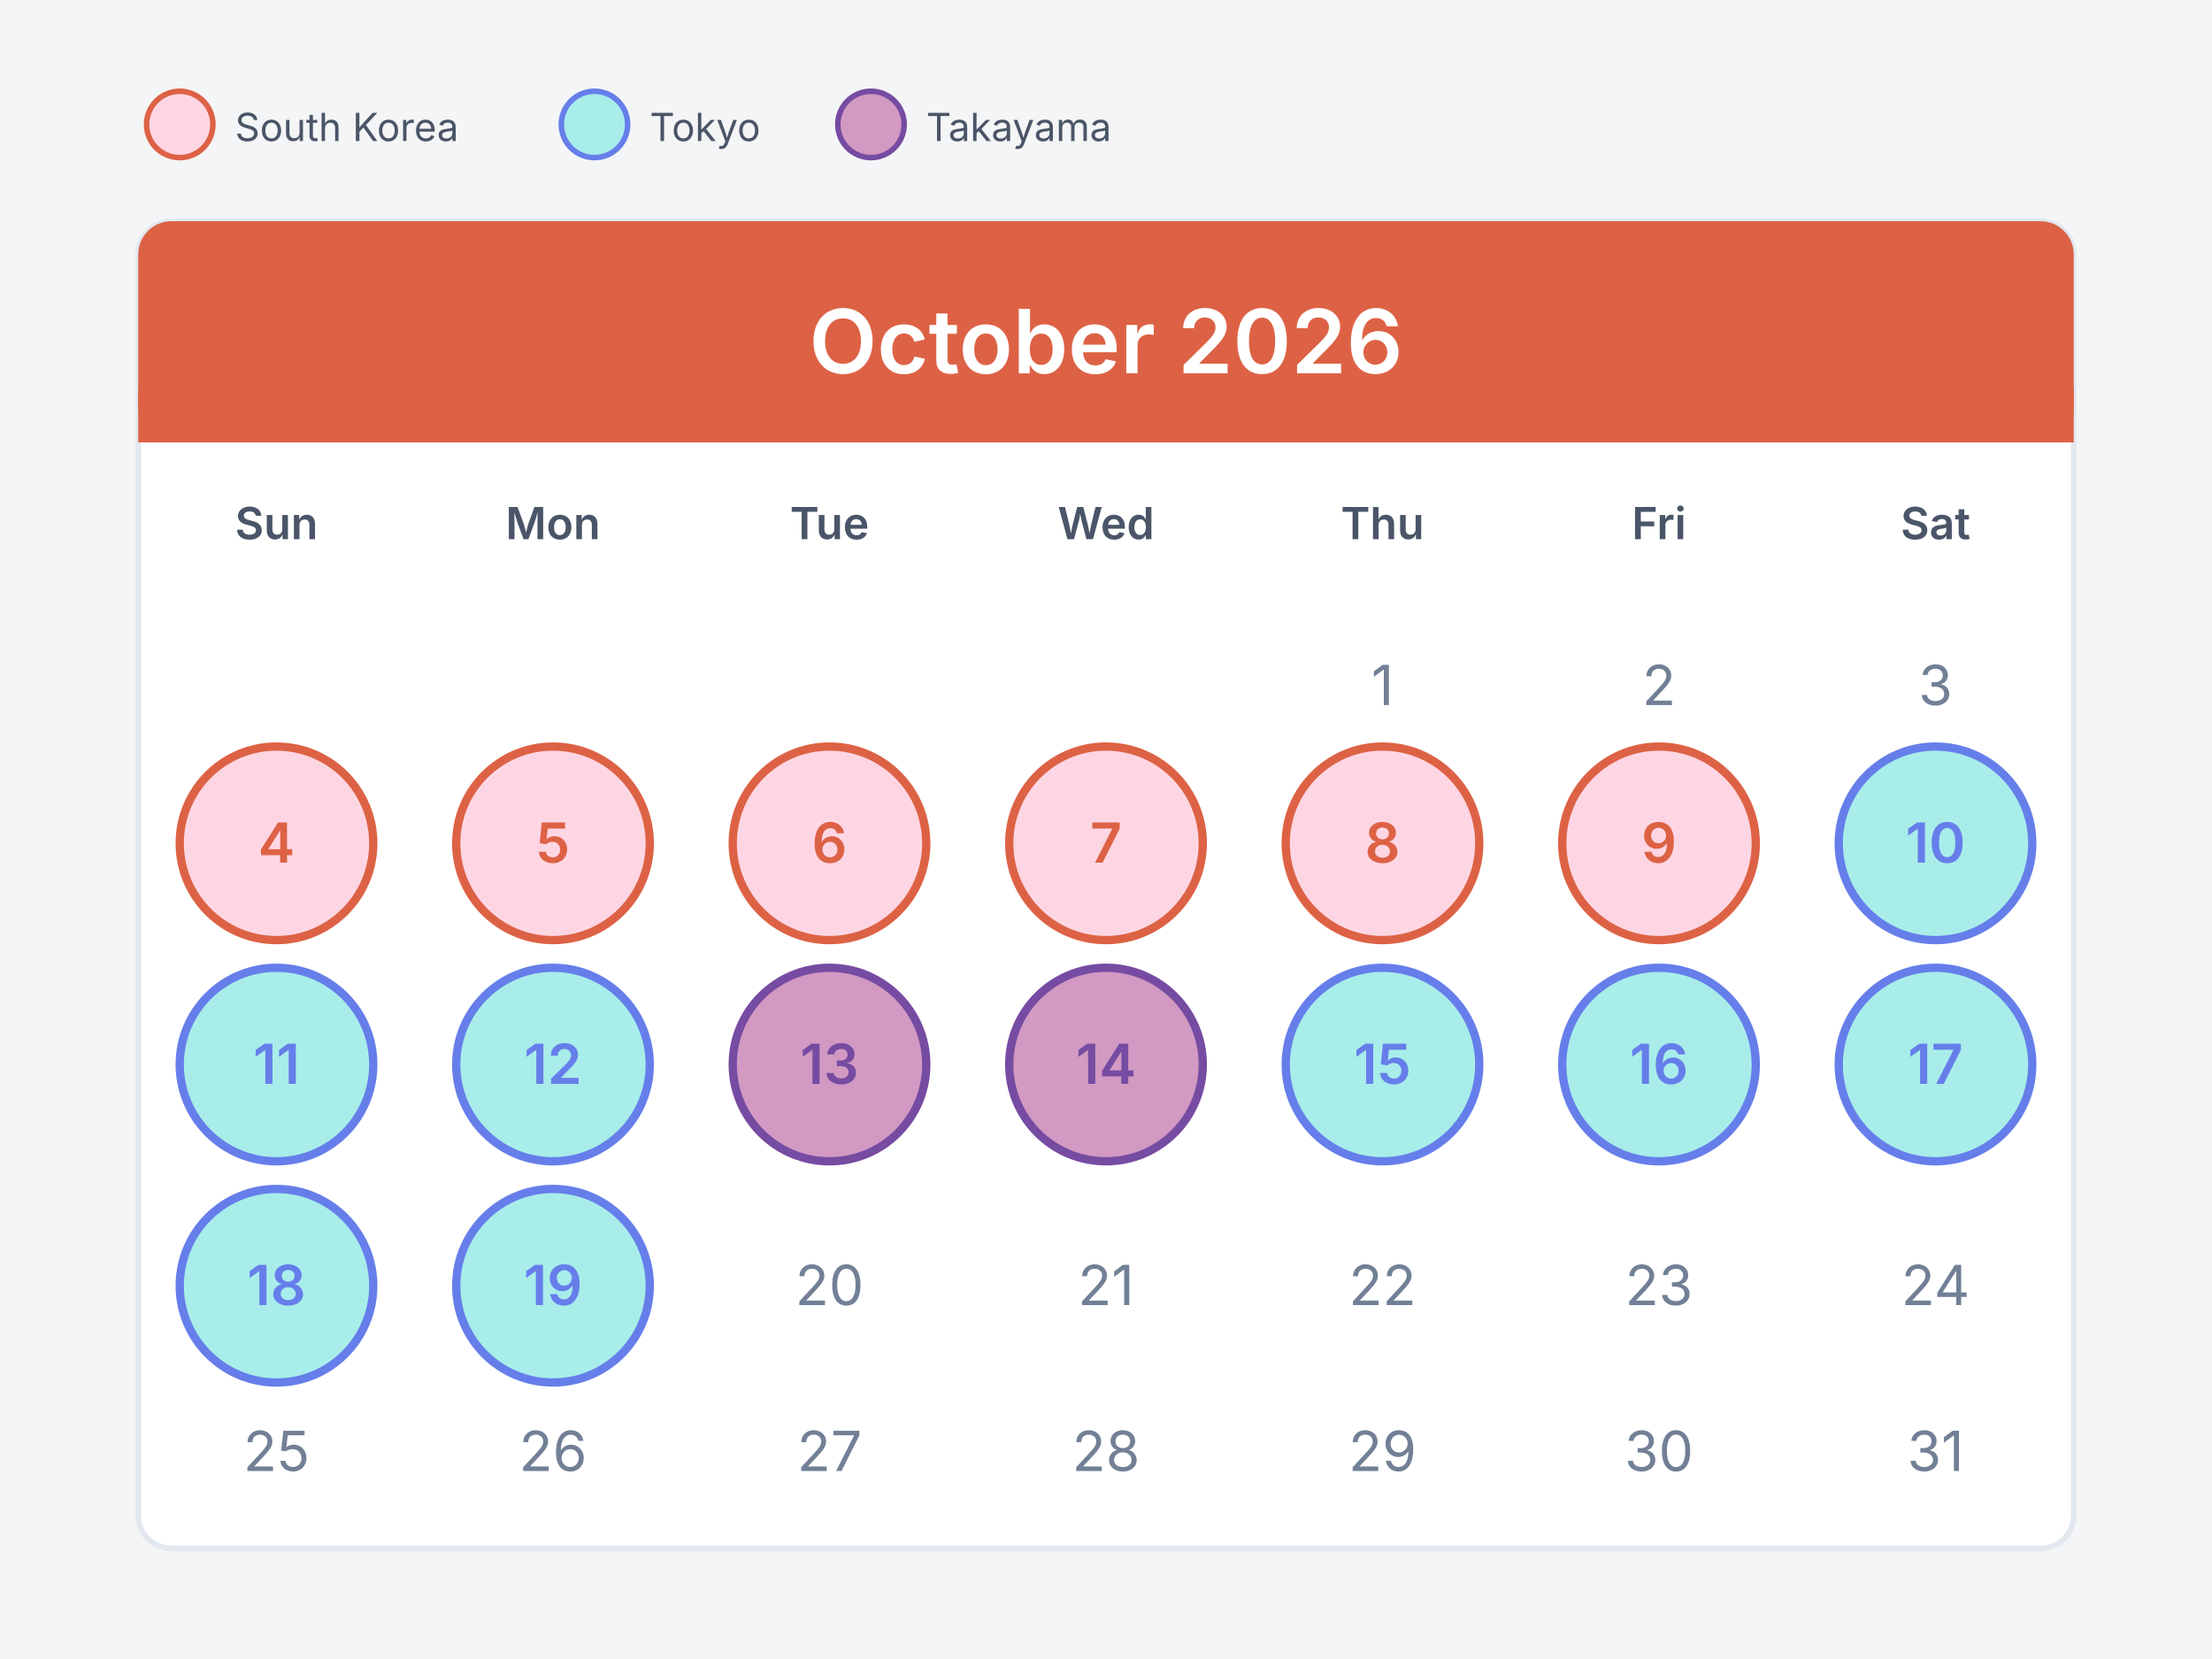
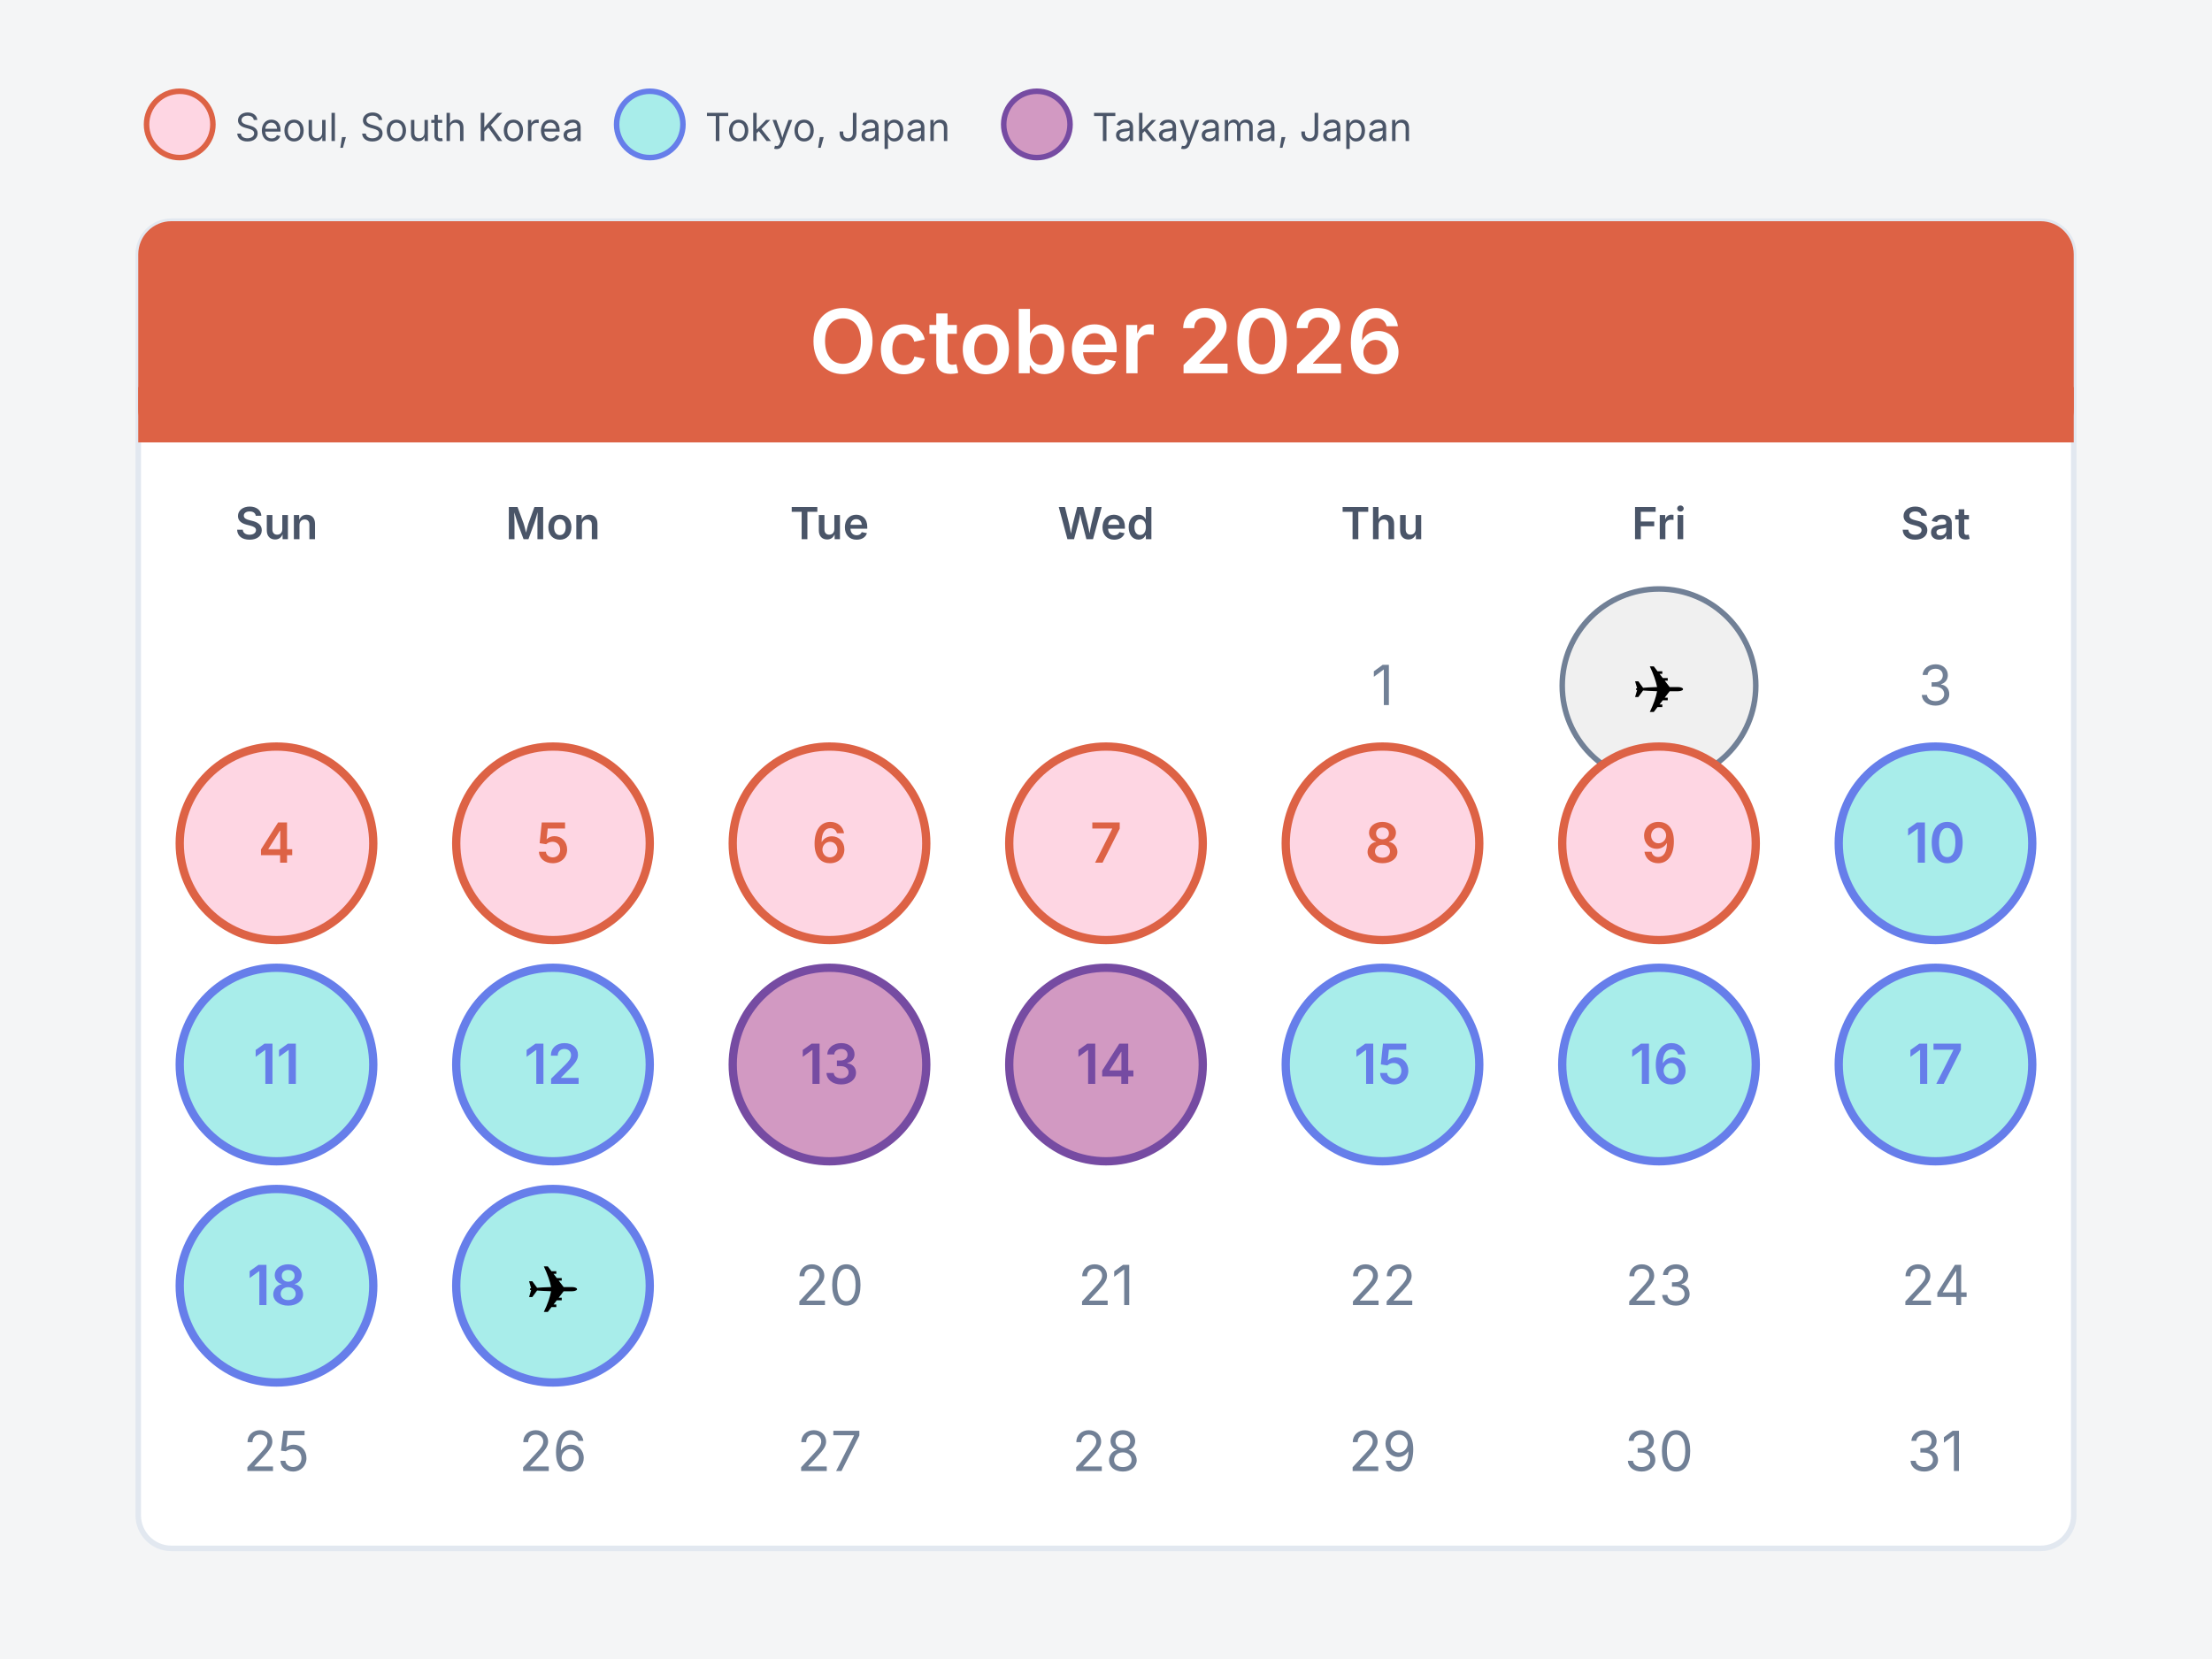
<svg xmlns="http://www.w3.org/2000/svg" width="800" height="600" viewBox="0 0 800 600">
  <rect width="800" height="600" fill="#f4f5f6" />
  <rect x="50" y="80" width="700" height="480" fill="white" rx="12" stroke="#e2e8f0" stroke-width="2" />
  <rect x="50" y="80" width="700" height="80" fill="#dd6245" rx="12" />
  <rect x="50" y="140" width="700" height="20" fill="#dd6245" />
  <text x="400" y="135" font-family="Inter, sans-serif" font-size="32" font-weight="600" fill="white" text-anchor="middle">October 2026</text>
  <text x="100" y="195" font-family="Inter, sans-serif" font-size="16" font-weight="600" fill="#4a5568" text-anchor="middle">Sun</text>
  <text x="200" y="195" font-family="Inter, sans-serif" font-size="16" font-weight="600" fill="#4a5568" text-anchor="middle">Mon</text>
  <text x="300" y="195" font-family="Inter, sans-serif" font-size="16" font-weight="600" fill="#4a5568" text-anchor="middle">Tue</text>
  <text x="400" y="195" font-family="Inter, sans-serif" font-size="16" font-weight="600" fill="#4a5568" text-anchor="middle">Wed</text>
  <text x="500" y="195" font-family="Inter, sans-serif" font-size="16" font-weight="600" fill="#4a5568" text-anchor="middle">Thu</text>
  <text x="600" y="195" font-family="Inter, sans-serif" font-size="16" font-weight="600" fill="#4a5568" text-anchor="middle">Fri</text>
  <text x="700" y="195" font-family="Inter, sans-serif" font-size="16" font-weight="600" fill="#4a5568" text-anchor="middle">Sat</text>
  <text x="500" y="255" font-family="Inter, sans-serif" font-size="20" fill="#718096" text-anchor="middle">1</text>
-   <text x="600" y="255" font-family="Inter, sans-serif" font-size="20" fill="#718096" text-anchor="middle">2</text>
+   <circle cx="600" cy="248" r="35" fill="#f0f0f0" stroke="#718096" stroke-width="2" />
+   <text x="600" y="258" font-family="Inter, sans-serif" font-size="24" text-anchor="middle">✈️</text>
  <text x="700" y="255" font-family="Inter, sans-serif" font-size="20" fill="#718096" text-anchor="middle">3</text>
  <circle cx="100" cy="305" r="35" fill="#fed6e3" stroke="#dd6245" stroke-width="3" />
  <text x="100" y="312" font-family="Inter, sans-serif" font-size="20" font-weight="600" fill="#dd6245" text-anchor="middle">4</text>
  <circle cx="200" cy="305" r="35" fill="#fed6e3" stroke="#dd6245" stroke-width="3" />
  <text x="200" y="312" font-family="Inter, sans-serif" font-size="20" font-weight="600" fill="#dd6245" text-anchor="middle">5</text>
  <circle cx="300" cy="305" r="35" fill="#fed6e3" stroke="#dd6245" stroke-width="3" />
  <text x="300" y="312" font-family="Inter, sans-serif" font-size="20" font-weight="600" fill="#dd6245" text-anchor="middle">6</text>
  <circle cx="400" cy="305" r="35" fill="#fed6e3" stroke="#dd6245" stroke-width="3" />
  <text x="400" y="312" font-family="Inter, sans-serif" font-size="20" font-weight="600" fill="#dd6245" text-anchor="middle">7</text>
  <circle cx="500" cy="305" r="35" fill="#fed6e3" stroke="#dd6245" stroke-width="3" />
  <text x="500" y="312" font-family="Inter, sans-serif" font-size="20" font-weight="600" fill="#dd6245" text-anchor="middle">8</text>
  <circle cx="600" cy="305" r="35" fill="#fed6e3" stroke="#dd6245" stroke-width="3" />
  <text x="600" y="312" font-family="Inter, sans-serif" font-size="20" font-weight="600" fill="#dd6245" text-anchor="middle">9</text>
  <circle cx="700" cy="305" r="35" fill="#a8edea" stroke="#667eea" stroke-width="3" />
  <text x="700" y="312" font-family="Inter, sans-serif" font-size="20" font-weight="600" fill="#667eea" text-anchor="middle">10</text>
  <circle cx="100" cy="385" r="35" fill="#a8edea" stroke="#667eea" stroke-width="3" />
  <text x="100" y="392" font-family="Inter, sans-serif" font-size="20" font-weight="600" fill="#667eea" text-anchor="middle">11</text>
  <circle cx="200" cy="385" r="35" fill="#a8edea" stroke="#667eea" stroke-width="3" />
  <text x="200" y="392" font-family="Inter, sans-serif" font-size="20" font-weight="600" fill="#667eea" text-anchor="middle">12</text>
  <circle cx="300" cy="385" r="35" fill="#d299c2" stroke="#764ba2" stroke-width="3" />
  <text x="300" y="392" font-family="Inter, sans-serif" font-size="20" font-weight="600" fill="#764ba2" text-anchor="middle">13</text>
  <circle cx="400" cy="385" r="35" fill="#d299c2" stroke="#764ba2" stroke-width="3" />
  <text x="400" y="392" font-family="Inter, sans-serif" font-size="20" font-weight="600" fill="#764ba2" text-anchor="middle">14</text>
  <circle cx="500" cy="385" r="35" fill="#a8edea" stroke="#667eea" stroke-width="3" />
  <text x="500" y="392" font-family="Inter, sans-serif" font-size="20" font-weight="600" fill="#667eea" text-anchor="middle">15</text>
  <circle cx="600" cy="385" r="35" fill="#a8edea" stroke="#667eea" stroke-width="3" />
  <text x="600" y="392" font-family="Inter, sans-serif" font-size="20" font-weight="600" fill="#667eea" text-anchor="middle">16</text>
  <circle cx="700" cy="385" r="35" fill="#a8edea" stroke="#667eea" stroke-width="3" />
  <text x="700" y="392" font-family="Inter, sans-serif" font-size="20" font-weight="600" fill="#667eea" text-anchor="middle">17</text>
  <circle cx="100" cy="465" r="35" fill="#a8edea" stroke="#667eea" stroke-width="3" />
  <text x="100" y="472" font-family="Inter, sans-serif" font-size="20" font-weight="600" fill="#667eea" text-anchor="middle">18</text>
  <circle cx="200" cy="465" r="35" fill="#a8edea" stroke="#667eea" stroke-width="3" />
-   <text x="200" y="472" font-family="Inter, sans-serif" font-size="20" font-weight="600" fill="#667eea" text-anchor="middle">19</text>
+   <text x="200" y="475" font-family="Inter, sans-serif" font-size="24" text-anchor="middle">✈️</text>
  <text x="300" y="472" font-family="Inter, sans-serif" font-size="20" fill="#718096" text-anchor="middle">20</text>
  <text x="400" y="472" font-family="Inter, sans-serif" font-size="20" fill="#718096" text-anchor="middle">21</text>
  <text x="500" y="472" font-family="Inter, sans-serif" font-size="20" fill="#718096" text-anchor="middle">22</text>
  <text x="600" y="472" font-family="Inter, sans-serif" font-size="20" fill="#718096" text-anchor="middle">23</text>
  <text x="700" y="472" font-family="Inter, sans-serif" font-size="20" fill="#718096" text-anchor="middle">24</text>
  <text x="100" y="532" font-family="Inter, sans-serif" font-size="20" fill="#718096" text-anchor="middle">25</text>
  <text x="200" y="532" font-family="Inter, sans-serif" font-size="20" fill="#718096" text-anchor="middle">26</text>
  <text x="300" y="532" font-family="Inter, sans-serif" font-size="20" fill="#718096" text-anchor="middle">27</text>
  <text x="400" y="532" font-family="Inter, sans-serif" font-size="20" fill="#718096" text-anchor="middle">28</text>
  <text x="500" y="532" font-family="Inter, sans-serif" font-size="20" fill="#718096" text-anchor="middle">29</text>
  <text x="600" y="532" font-family="Inter, sans-serif" font-size="20" fill="#718096" text-anchor="middle">30</text>
  <text x="700" y="532" font-family="Inter, sans-serif" font-size="20" fill="#718096" text-anchor="middle">31</text>
  <g transform="translate(50, 30)">
    <circle cx="15" cy="15" r="12" fill="#fed6e3" stroke="#dd6245" stroke-width="2" />
-     <text x="35" y="21" font-family="Inter, sans-serif" font-size="14" fill="#4a5568">South Korea</text>
-     <circle cx="165" cy="15" r="12" fill="#a8edea" stroke="#667eea" stroke-width="2" />
-     <text x="185" y="21" font-family="Inter, sans-serif" font-size="14" fill="#4a5568">Tokyo</text>
-     <circle cx="265" cy="15" r="12" fill="#d299c2" stroke="#764ba2" stroke-width="2" />
-     <text x="285" y="21" font-family="Inter, sans-serif" font-size="14" fill="#4a5568">Takayama</text>
+     <text x="35" y="21" font-family="Inter, sans-serif" font-size="14" fill="#4a5568">Seoul, South Korea</text>
+     <circle cx="185" cy="15" r="12" fill="#a8edea" stroke="#667eea" stroke-width="2" />
+     <text x="205" y="21" font-family="Inter, sans-serif" font-size="14" fill="#4a5568">Tokyo, Japan</text>
+     <circle cx="325" cy="15" r="12" fill="#d299c2" stroke="#764ba2" stroke-width="2" />
+     <text x="345" y="21" font-family="Inter, sans-serif" font-size="14" fill="#4a5568">Takayama, Japan</text>
  </g>
</svg>
